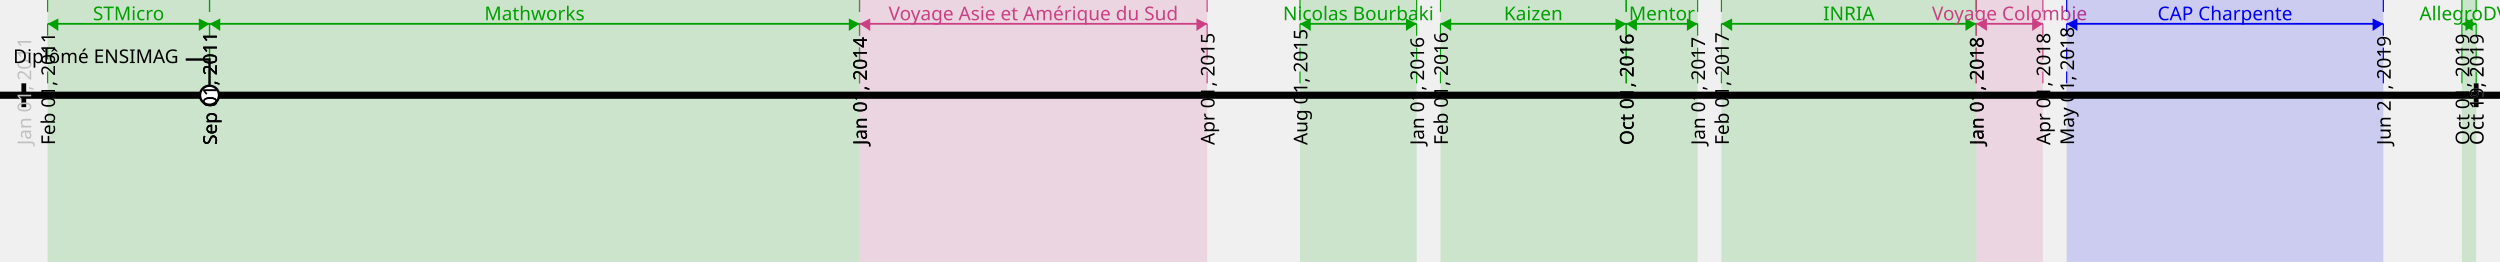
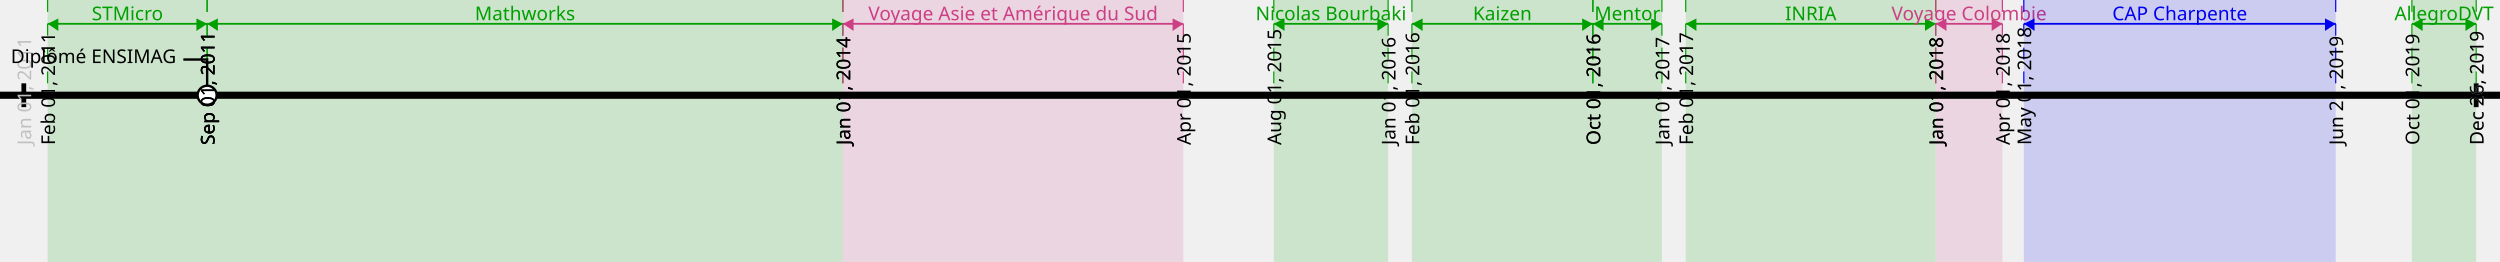
<svg xmlns="http://www.w3.org/2000/svg" baseProfile="full" height="110.0" version="1.1" width="1050">
  <defs>
    <marker id="id1" markerHeight="10" markerWidth="10" orient="auto" refX="0" refY="3">
      <path d="M6,0 L6,7 L0,3 L6,0" fill="#00A000" />
    </marker>
    <marker id="id2" markerHeight="10" markerWidth="10" orient="auto" refX="6" refY="3">
      <path d="M0,0 L0,7 L6,3 L0,0" fill="#00A000" />
    </marker>
    <marker id="id3" markerHeight="10" markerWidth="10" orient="auto" refX="0" refY="3">
      <path d="M6,0 L6,7 L0,3 L6,0" fill="#CD3F85" />
    </marker>
    <marker id="id4" markerHeight="10" markerWidth="10" orient="auto" refX="6" refY="3">
      <path d="M0,0 L0,7 L6,3 L0,0" fill="#CD3F85" />
    </marker>
    <marker id="id5" markerHeight="10" markerWidth="10" orient="auto" refX="0" refY="3">
      <path d="M6,0 L6,7 L0,3 L6,0" fill="#0000F0" />
    </marker>
    <marker id="id6" markerHeight="10" markerWidth="10" orient="auto" refX="6" refY="3">
      <path d="M0,0 L0,7 L6,3 L0,0" fill="#0000F0" />
    </marker>
  </defs>
-   <rect fill="#00A000" fill-opacity="0.15" height="110.0" width="68" x="20" y="0" />
+   <rect fill="#00A000" fill-opacity="0.15" height="110.0" width="67" x="20" y="0" />
  <line stroke="#00A000" stroke-dasharray="5 5" stroke-width="0.5" x1="20" x2="20" y1="0" y2="40" />
-   <line stroke="#00A000" stroke-dasharray="5 5" stroke-width="0.5" x1="88" x2="88" y1="0" y2="40" />
-   <line marker-end="url(#id2)" marker-start="url(#id1)" stroke="#00A000" stroke-width="0.75" x1="20" x2="88" y1="10" y2="10" />
-   <text fill="#00A000" font-family="Helevetica" font-size="6pt" stroke="none" text-anchor="middle" x="54.0" y="8.5">STMicro</text>
-   <rect fill="#00A000" fill-opacity="0.15" height="110.0" width="273" x="88" y="0" />
-   <line stroke="#00A000" stroke-dasharray="5 5" stroke-width="0.5" x1="88" x2="88" y1="0" y2="40" />
-   <line stroke="#00A000" stroke-dasharray="5 5" stroke-width="0.5" x1="361" x2="361" y1="0" y2="40" />
-   <line marker-end="url(#id2)" marker-start="url(#id1)" stroke="#00A000" stroke-width="0.75" x1="88" x2="361" y1="10" y2="10" />
-   <text fill="#00A000" font-family="Helevetica" font-size="6pt" stroke="none" text-anchor="middle" x="224.5" y="8.5">Mathworks</text>
-   <rect fill="#CD3F85" fill-opacity="0.15" height="110.0" width="146" x="361" y="0" />
-   <line stroke="#CD3F85" stroke-dasharray="5 5" stroke-width="0.5" x1="361" x2="361" y1="0" y2="40" />
-   <line stroke="#CD3F85" stroke-dasharray="5 5" stroke-width="0.5" x1="507" x2="507" y1="0" y2="40" />
-   <line marker-end="url(#id4)" marker-start="url(#id3)" stroke="#CD3F85" stroke-width="0.75" x1="361" x2="507" y1="10" y2="10" />
-   <text fill="#CD3F85" font-family="Helevetica" font-size="6pt" stroke="none" text-anchor="middle" x="434.0" y="8.5">Voyage Asie et Amérique du Sud</text>
-   <rect fill="#00A000" fill-opacity="0.15" height="110.0" width="49" x="546" y="0" />
-   <line stroke="#00A000" stroke-dasharray="5 5" stroke-width="0.5" x1="546" x2="546" y1="0" y2="40" />
-   <line stroke="#00A000" stroke-dasharray="5 5" stroke-width="0.5" x1="595" x2="595" y1="0" y2="40" />
-   <line marker-end="url(#id2)" marker-start="url(#id1)" stroke="#00A000" stroke-width="0.75" x1="546" x2="595" y1="10" y2="10" />
-   <text fill="#00A000" font-family="Helevetica" font-size="6pt" stroke="none" text-anchor="middle" x="570.5" y="8.5">Nicolas Bourbaki</text>
-   <rect fill="#00A000" fill-opacity="0.15" height="110.0" width="78" x="605" y="0" />
-   <line stroke="#00A000" stroke-dasharray="5 5" stroke-width="0.5" x1="605" x2="605" y1="0" y2="40" />
-   <line stroke="#00A000" stroke-dasharray="5 5" stroke-width="0.5" x1="683" x2="683" y1="0" y2="40" />
-   <line marker-end="url(#id2)" marker-start="url(#id1)" stroke="#00A000" stroke-width="0.75" x1="605" x2="683" y1="10" y2="10" />
-   <text fill="#00A000" font-family="Helevetica" font-size="6pt" stroke="none" text-anchor="middle" x="644.0" y="8.5">Kaizen</text>
-   <rect fill="#00A000" fill-opacity="0.15" height="110.0" width="30" x="683" y="0" />
-   <line stroke="#00A000" stroke-dasharray="5 5" stroke-width="0.5" x1="683" x2="683" y1="0" y2="40" />
-   <line stroke="#00A000" stroke-dasharray="5 5" stroke-width="0.5" x1="713" x2="713" y1="0" y2="40" />
-   <line marker-end="url(#id2)" marker-start="url(#id1)" stroke="#00A000" stroke-width="0.75" x1="683" x2="713" y1="10" y2="10" />
-   <text fill="#00A000" font-family="Helevetica" font-size="6pt" stroke="none" text-anchor="middle" x="698.0" y="8.5">Mentor</text>
-   <rect fill="#00A000" fill-opacity="0.15" height="110.0" width="107" x="723" y="0" />
-   <line stroke="#00A000" stroke-dasharray="5 5" stroke-width="0.5" x1="723" x2="723" y1="0" y2="40" />
-   <line stroke="#00A000" stroke-dasharray="5 5" stroke-width="0.5" x1="830" x2="830" y1="0" y2="40" />
-   <line marker-end="url(#id2)" marker-start="url(#id1)" stroke="#00A000" stroke-width="0.75" x1="723" x2="830" y1="10" y2="10" />
-   <text fill="#00A000" font-family="Helevetica" font-size="6pt" stroke="none" text-anchor="middle" x="776.5" y="8.5">INRIA</text>
-   <rect fill="#CD3F85" fill-opacity="0.15" height="110.0" width="28" x="830" y="0" />
-   <line stroke="#CD3F85" stroke-dasharray="5 5" stroke-width="0.5" x1="830" x2="830" y1="0" y2="40" />
-   <line stroke="#CD3F85" stroke-dasharray="5 5" stroke-width="0.5" x1="858" x2="858" y1="0" y2="40" />
-   <line marker-end="url(#id4)" marker-start="url(#id3)" stroke="#CD3F85" stroke-width="0.75" x1="830" x2="858" y1="10" y2="10" />
-   <text fill="#CD3F85" font-family="Helevetica" font-size="6pt" stroke="none" text-anchor="middle" x="844.0" y="8.5">Voyage Colombie</text>
-   <rect fill="#0000F0" fill-opacity="0.15" height="110.0" width="133" x="868" y="0" />
-   <line stroke="#0000F0" stroke-dasharray="5 5" stroke-width="0.5" x1="868" x2="868" y1="0" y2="40" />
-   <line stroke="#0000F0" stroke-dasharray="5 5" stroke-width="0.5" x1="1001" x2="1001" y1="0" y2="40" />
-   <line marker-end="url(#id6)" marker-start="url(#id5)" stroke="#0000F0" stroke-width="0.75" x1="868" x2="1001" y1="10" y2="10" />
-   <text fill="#0000F0" font-family="Helevetica" font-size="6pt" stroke="none" text-anchor="middle" x="934.5" y="8.5">CAP Charpente</text>
-   <rect fill="#00A000" fill-opacity="0.15" height="110.0" width="6" x="1034" y="0" />
-   <line stroke="#00A000" stroke-dasharray="5 5" stroke-width="0.5" x1="1034" x2="1034" y1="0" y2="40" />
+   <line stroke="#00A000" stroke-dasharray="5 5" stroke-width="0.5" x1="87" x2="87" y1="0" y2="40" />
+   <line marker-end="url(#id2)" marker-start="url(#id1)" stroke="#00A000" stroke-width="0.75" x1="20" x2="87" y1="10" y2="10" />
+   <text fill="#00A000" font-family="Helevetica" font-size="6pt" stroke="none" text-anchor="middle" x="53.5" y="8.5">STMicro</text>
+   <rect fill="#00A000" fill-opacity="0.15" height="110.0" width="267" x="87" y="0" />
+   <line stroke="#00A000" stroke-dasharray="5 5" stroke-width="0.5" x1="87" x2="87" y1="0" y2="40" />
+   <line stroke="#00A000" stroke-dasharray="5 5" stroke-width="0.5" x1="354" x2="354" y1="0" y2="40" />
+   <line marker-end="url(#id2)" marker-start="url(#id1)" stroke="#00A000" stroke-width="0.75" x1="87" x2="354" y1="10" y2="10" />
+   <text fill="#00A000" font-family="Helevetica" font-size="6pt" stroke="none" text-anchor="middle" x="220.5" y="8.5">Mathworks</text>
+   <rect fill="#CD3F85" fill-opacity="0.15" height="110.0" width="143" x="354" y="0" />
+   <line stroke="#CD3F85" stroke-dasharray="5 5" stroke-width="0.5" x1="354" x2="354" y1="0" y2="40" />
+   <line stroke="#CD3F85" stroke-dasharray="5 5" stroke-width="0.5" x1="497" x2="497" y1="0" y2="40" />
+   <line marker-end="url(#id4)" marker-start="url(#id3)" stroke="#CD3F85" stroke-width="0.75" x1="354" x2="497" y1="10" y2="10" />
+   <text fill="#CD3F85" font-family="Helevetica" font-size="6pt" stroke="none" text-anchor="middle" x="425.5" y="8.5">Voyage Asie et Amérique du Sud</text>
+   <rect fill="#00A000" fill-opacity="0.15" height="110.0" width="48" x="535" y="0" />
+   <line stroke="#00A000" stroke-dasharray="5 5" stroke-width="0.5" x1="535" x2="535" y1="0" y2="40" />
+   <line stroke="#00A000" stroke-dasharray="5 5" stroke-width="0.5" x1="583" x2="583" y1="0" y2="40" />
+   <line marker-end="url(#id2)" marker-start="url(#id1)" stroke="#00A000" stroke-width="0.75" x1="535" x2="583" y1="10" y2="10" />
+   <text fill="#00A000" font-family="Helevetica" font-size="6pt" stroke="none" text-anchor="middle" x="559.0" y="8.5">Nicolas Bourbaki</text>
+   <rect fill="#00A000" fill-opacity="0.15" height="110.0" width="76" x="593" y="0" />
+   <line stroke="#00A000" stroke-dasharray="5 5" stroke-width="0.5" x1="593" x2="593" y1="0" y2="40" />
+   <line stroke="#00A000" stroke-dasharray="5 5" stroke-width="0.5" x1="669" x2="669" y1="0" y2="40" />
+   <line marker-end="url(#id2)" marker-start="url(#id1)" stroke="#00A000" stroke-width="0.75" x1="593" x2="669" y1="10" y2="10" />
+   <text fill="#00A000" font-family="Helevetica" font-size="6pt" stroke="none" text-anchor="middle" x="631.0" y="8.5">Kaizen</text>
+   <rect fill="#00A000" fill-opacity="0.15" height="110.0" width="29" x="669" y="0" />
+   <line stroke="#00A000" stroke-dasharray="5 5" stroke-width="0.5" x1="669" x2="669" y1="0" y2="40" />
+   <line stroke="#00A000" stroke-dasharray="5 5" stroke-width="0.5" x1="698" x2="698" y1="0" y2="40" />
+   <line marker-end="url(#id2)" marker-start="url(#id1)" stroke="#00A000" stroke-width="0.75" x1="669" x2="698" y1="10" y2="10" />
+   <text fill="#00A000" font-family="Helevetica" font-size="6pt" stroke="none" text-anchor="middle" x="683.5" y="8.5">Mentor</text>
+   <rect fill="#00A000" fill-opacity="0.15" height="110.0" width="105" x="708" y="0" />
+   <line stroke="#00A000" stroke-dasharray="5 5" stroke-width="0.5" x1="708" x2="708" y1="0" y2="40" />
+   <line stroke="#00A000" stroke-dasharray="5 5" stroke-width="0.5" x1="813" x2="813" y1="0" y2="40" />
+   <line marker-end="url(#id2)" marker-start="url(#id1)" stroke="#00A000" stroke-width="0.75" x1="708" x2="813" y1="10" y2="10" />
+   <text fill="#00A000" font-family="Helevetica" font-size="6pt" stroke="none" text-anchor="middle" x="760.5" y="8.5">INRIA</text>
+   <rect fill="#CD3F85" fill-opacity="0.15" height="110.0" width="28" x="813" y="0" />
+   <line stroke="#CD3F85" stroke-dasharray="5 5" stroke-width="0.5" x1="813" x2="813" y1="0" y2="40" />
+   <line stroke="#CD3F85" stroke-dasharray="5 5" stroke-width="0.5" x1="841" x2="841" y1="0" y2="40" />
+   <line marker-end="url(#id4)" marker-start="url(#id3)" stroke="#CD3F85" stroke-width="0.75" x1="813" x2="841" y1="10" y2="10" />
+   <text fill="#CD3F85" font-family="Helevetica" font-size="6pt" stroke="none" text-anchor="middle" x="827.0" y="8.5">Voyage Colombie</text>
+   <rect fill="#0000F0" fill-opacity="0.15" height="110.0" width="131" x="850" y="0" />
+   <line stroke="#0000F0" stroke-dasharray="5 5" stroke-width="0.5" x1="850" x2="850" y1="0" y2="40" />
+   <line stroke="#0000F0" stroke-dasharray="5 5" stroke-width="0.5" x1="981" x2="981" y1="0" y2="40" />
+   <line marker-end="url(#id6)" marker-start="url(#id5)" stroke="#0000F0" stroke-width="0.75" x1="850" x2="981" y1="10" y2="10" />
+   <text fill="#0000F0" font-family="Helevetica" font-size="6pt" stroke="none" text-anchor="middle" x="915.5" y="8.5">CAP Charpente</text>
+   <rect fill="#00A000" fill-opacity="0.15" height="110.0" width="27" x="1013" y="0" />
+   <line stroke="#00A000" stroke-dasharray="5 5" stroke-width="0.5" x1="1013" x2="1013" y1="0" y2="40" />
  <line stroke="#00A000" stroke-dasharray="5 5" stroke-width="0.5" x1="1040" x2="1040" y1="0" y2="40" />
-   <line marker-end="url(#id2)" marker-start="url(#id1)" stroke="#00A000" stroke-width="0.75" x1="1034" x2="1040" y1="10" y2="10" />
-   <text fill="#00A000" font-family="Helevetica" font-size="6pt" stroke="none" text-anchor="middle" x="1037.0" y="8.5">AllegroDVT</text>
+   <line marker-end="url(#id2)" marker-start="url(#id1)" stroke="#00A000" stroke-width="0.75" x1="1013" x2="1040" y1="10" y2="10" />
+   <text fill="#00A000" font-family="Helevetica" font-size="6pt" stroke="none" text-anchor="middle" x="1026.5" y="8.5">AllegroDVT</text>
  <g transform="translate(0,40)">
    <line stroke="#000000" stroke-width="3" x1="0" x2="1050" y1="0" y2="0" />
    <line stroke="#000000" stroke-width="2" x1="10" x2="10" y1="-5" y2="5" />
    <text fill="#C0C0C0" font-family="Helevetica" font-size="6pt" stroke="none" text-anchor="end" transform="rotate(180, 10, 0)" writing-mode="tb" x="10" y="-10">Jan 01, 2011</text>
    <line stroke="#000000" stroke-width="2" x1="1040" x2="1040" y1="-5" y2="5" />
-     <text fill="#C0C0C0" font-family="Helevetica" font-size="6pt" stroke="none" text-anchor="end" transform="rotate(180, 1040, 0)" writing-mode="tb" x="1040" y="-10">Oct 19, 2019</text>
-     <path d="M88,0 L88,-15 L78,-15" fill="none" stroke="#000000" stroke-width="1" />
-     <text fill="#000000" font-family="Helevetica" font-size="6pt" stroke="none" text-anchor="end" x="75" y="-13.5">Diplômé ENSIMAG</text>
-     <text fill="#000000" font-family="Helevetica" font-size="6pt" stroke="none" text-anchor="end" transform="rotate(180, 88, 0)" writing-mode="tb" x="88" y="-10">Sep 01, 2011</text>
-     <circle cx="88" cy="0" fill="white" r="4" stroke="#000000" stroke-width="1" />
+     <text fill="#C0C0C0" font-family="Helevetica" font-size="6pt" stroke="none" text-anchor="end" transform="rotate(180, 1040, 0)" writing-mode="tb" x="1040" y="-10">Dec 26, 2019</text>
+     <path d="M87,0 L87,-15 L77,-15" fill="none" stroke="#000000" stroke-width="1" />
+     <text fill="#000000" font-family="Helevetica" font-size="6pt" stroke="none" text-anchor="end" x="74" y="-13.5">Diplômé ENSIMAG</text>
+     <text fill="#000000" font-family="Helevetica" font-size="6pt" stroke="none" text-anchor="end" transform="rotate(180, 87, 0)" writing-mode="tb" x="87" y="-10">Sep 01, 2011</text>
+     <circle cx="87" cy="0" fill="white" r="4" stroke="#000000" stroke-width="1" />
    <text fill="#000000" font-family="Helevetica" font-size="6pt" stroke="none" text-anchor="end" transform="rotate(180, 20, 0)" writing-mode="tb" x="20" y="-10">Feb 01, 2011</text>
-     <text fill="#000000" font-family="Helevetica" font-size="6pt" stroke="none" text-anchor="end" transform="rotate(180, 88, 0)" writing-mode="tb" x="88" y="-10">Sep 01, 2011</text>
-     <text fill="#000000" font-family="Helevetica" font-size="6pt" stroke="none" text-anchor="end" transform="rotate(180, 88, 0)" writing-mode="tb" x="88" y="-10">Sep 01, 2011</text>
-     <text fill="#000000" font-family="Helevetica" font-size="6pt" stroke="none" text-anchor="end" transform="rotate(180, 361, 0)" writing-mode="tb" x="361" y="-10">Jan 01, 2014</text>
-     <text fill="#000000" font-family="Helevetica" font-size="6pt" stroke="none" text-anchor="end" transform="rotate(180, 361, 0)" writing-mode="tb" x="361" y="-10">Jan 01, 2014</text>
-     <text fill="#000000" font-family="Helevetica" font-size="6pt" stroke="none" text-anchor="end" transform="rotate(180, 507, 0)" writing-mode="tb" x="507" y="-10">Apr 01, 2015</text>
-     <text fill="#000000" font-family="Helevetica" font-size="6pt" stroke="none" text-anchor="end" transform="rotate(180, 546, 0)" writing-mode="tb" x="546" y="-10">Aug 01, 2015</text>
-     <text fill="#000000" font-family="Helevetica" font-size="6pt" stroke="none" text-anchor="end" transform="rotate(180, 595, 0)" writing-mode="tb" x="595" y="-10">Jan 01, 2016</text>
-     <text fill="#000000" font-family="Helevetica" font-size="6pt" stroke="none" text-anchor="end" transform="rotate(180, 605, 0)" writing-mode="tb" x="605" y="-10">Feb 01, 2016</text>
-     <text fill="#000000" font-family="Helevetica" font-size="6pt" stroke="none" text-anchor="end" transform="rotate(180, 683, 0)" writing-mode="tb" x="683" y="-10">Oct 01, 2016</text>
-     <text fill="#000000" font-family="Helevetica" font-size="6pt" stroke="none" text-anchor="end" transform="rotate(180, 683, 0)" writing-mode="tb" x="683" y="-10">Oct 01, 2016</text>
-     <text fill="#000000" font-family="Helevetica" font-size="6pt" stroke="none" text-anchor="end" transform="rotate(180, 713, 0)" writing-mode="tb" x="713" y="-10">Jan 01, 2017</text>
-     <text fill="#000000" font-family="Helevetica" font-size="6pt" stroke="none" text-anchor="end" transform="rotate(180, 723, 0)" writing-mode="tb" x="723" y="-10">Feb 01, 2017</text>
-     <text fill="#000000" font-family="Helevetica" font-size="6pt" stroke="none" text-anchor="end" transform="rotate(180, 830, 0)" writing-mode="tb" x="830" y="-10">Jan 01, 2018</text>
-     <text fill="#000000" font-family="Helevetica" font-size="6pt" stroke="none" text-anchor="end" transform="rotate(180, 830, 0)" writing-mode="tb" x="830" y="-10">Jan 01, 2018</text>
-     <text fill="#000000" font-family="Helevetica" font-size="6pt" stroke="none" text-anchor="end" transform="rotate(180, 858, 0)" writing-mode="tb" x="858" y="-10">Apr 01, 2018</text>
-     <text fill="#000000" font-family="Helevetica" font-size="6pt" stroke="none" text-anchor="end" transform="rotate(180, 868, 0)" writing-mode="tb" x="868" y="-10">May 01, 2018</text>
-     <text fill="#000000" font-family="Helevetica" font-size="6pt" stroke="none" text-anchor="end" transform="rotate(180, 1001, 0)" writing-mode="tb" x="1001" y="-10">Jun 21, 2019</text>
-     <text fill="#000000" font-family="Helevetica" font-size="6pt" stroke="none" text-anchor="end" transform="rotate(180, 1034, 0)" writing-mode="tb" x="1034" y="-10">Oct 01, 2019</text>
-     <text fill="#000000" font-family="Helevetica" font-size="6pt" stroke="none" text-anchor="end" transform="rotate(180, 1040, 0)" writing-mode="tb" x="1040" y="-10">Oct 19, 2019</text>
+     <text fill="#000000" font-family="Helevetica" font-size="6pt" stroke="none" text-anchor="end" transform="rotate(180, 87, 0)" writing-mode="tb" x="87" y="-10">Sep 01, 2011</text>
+     <text fill="#000000" font-family="Helevetica" font-size="6pt" stroke="none" text-anchor="end" transform="rotate(180, 87, 0)" writing-mode="tb" x="87" y="-10">Sep 01, 2011</text>
+     <text fill="#000000" font-family="Helevetica" font-size="6pt" stroke="none" text-anchor="end" transform="rotate(180, 354, 0)" writing-mode="tb" x="354" y="-10">Jan 01, 2014</text>
+     <text fill="#000000" font-family="Helevetica" font-size="6pt" stroke="none" text-anchor="end" transform="rotate(180, 354, 0)" writing-mode="tb" x="354" y="-10">Jan 01, 2014</text>
+     <text fill="#000000" font-family="Helevetica" font-size="6pt" stroke="none" text-anchor="end" transform="rotate(180, 497, 0)" writing-mode="tb" x="497" y="-10">Apr 01, 2015</text>
+     <text fill="#000000" font-family="Helevetica" font-size="6pt" stroke="none" text-anchor="end" transform="rotate(180, 535, 0)" writing-mode="tb" x="535" y="-10">Aug 01, 2015</text>
+     <text fill="#000000" font-family="Helevetica" font-size="6pt" stroke="none" text-anchor="end" transform="rotate(180, 583, 0)" writing-mode="tb" x="583" y="-10">Jan 01, 2016</text>
+     <text fill="#000000" font-family="Helevetica" font-size="6pt" stroke="none" text-anchor="end" transform="rotate(180, 593, 0)" writing-mode="tb" x="593" y="-10">Feb 01, 2016</text>
+     <text fill="#000000" font-family="Helevetica" font-size="6pt" stroke="none" text-anchor="end" transform="rotate(180, 669, 0)" writing-mode="tb" x="669" y="-10">Oct 01, 2016</text>
+     <text fill="#000000" font-family="Helevetica" font-size="6pt" stroke="none" text-anchor="end" transform="rotate(180, 669, 0)" writing-mode="tb" x="669" y="-10">Oct 01, 2016</text>
+     <text fill="#000000" font-family="Helevetica" font-size="6pt" stroke="none" text-anchor="end" transform="rotate(180, 698, 0)" writing-mode="tb" x="698" y="-10">Jan 01, 2017</text>
+     <text fill="#000000" font-family="Helevetica" font-size="6pt" stroke="none" text-anchor="end" transform="rotate(180, 708, 0)" writing-mode="tb" x="708" y="-10">Feb 01, 2017</text>
+     <text fill="#000000" font-family="Helevetica" font-size="6pt" stroke="none" text-anchor="end" transform="rotate(180, 813, 0)" writing-mode="tb" x="813" y="-10">Jan 01, 2018</text>
+     <text fill="#000000" font-family="Helevetica" font-size="6pt" stroke="none" text-anchor="end" transform="rotate(180, 813, 0)" writing-mode="tb" x="813" y="-10">Jan 01, 2018</text>
+     <text fill="#000000" font-family="Helevetica" font-size="6pt" stroke="none" text-anchor="end" transform="rotate(180, 841, 0)" writing-mode="tb" x="841" y="-10">Apr 01, 2018</text>
+     <text fill="#000000" font-family="Helevetica" font-size="6pt" stroke="none" text-anchor="end" transform="rotate(180, 850, 0)" writing-mode="tb" x="850" y="-10">May 01, 2018</text>
+     <text fill="#000000" font-family="Helevetica" font-size="6pt" stroke="none" text-anchor="end" transform="rotate(180, 981, 0)" writing-mode="tb" x="981" y="-10">Jun 21, 2019</text>
+     <text fill="#000000" font-family="Helevetica" font-size="6pt" stroke="none" text-anchor="end" transform="rotate(180, 1013, 0)" writing-mode="tb" x="1013" y="-10">Oct 01, 2019</text>
+     <text fill="#000000" font-family="Helevetica" font-size="6pt" stroke="none" text-anchor="end" transform="rotate(180, 1040, 0)" writing-mode="tb" x="1040" y="-10">Dec 26, 2019</text>
  </g>
</svg>
